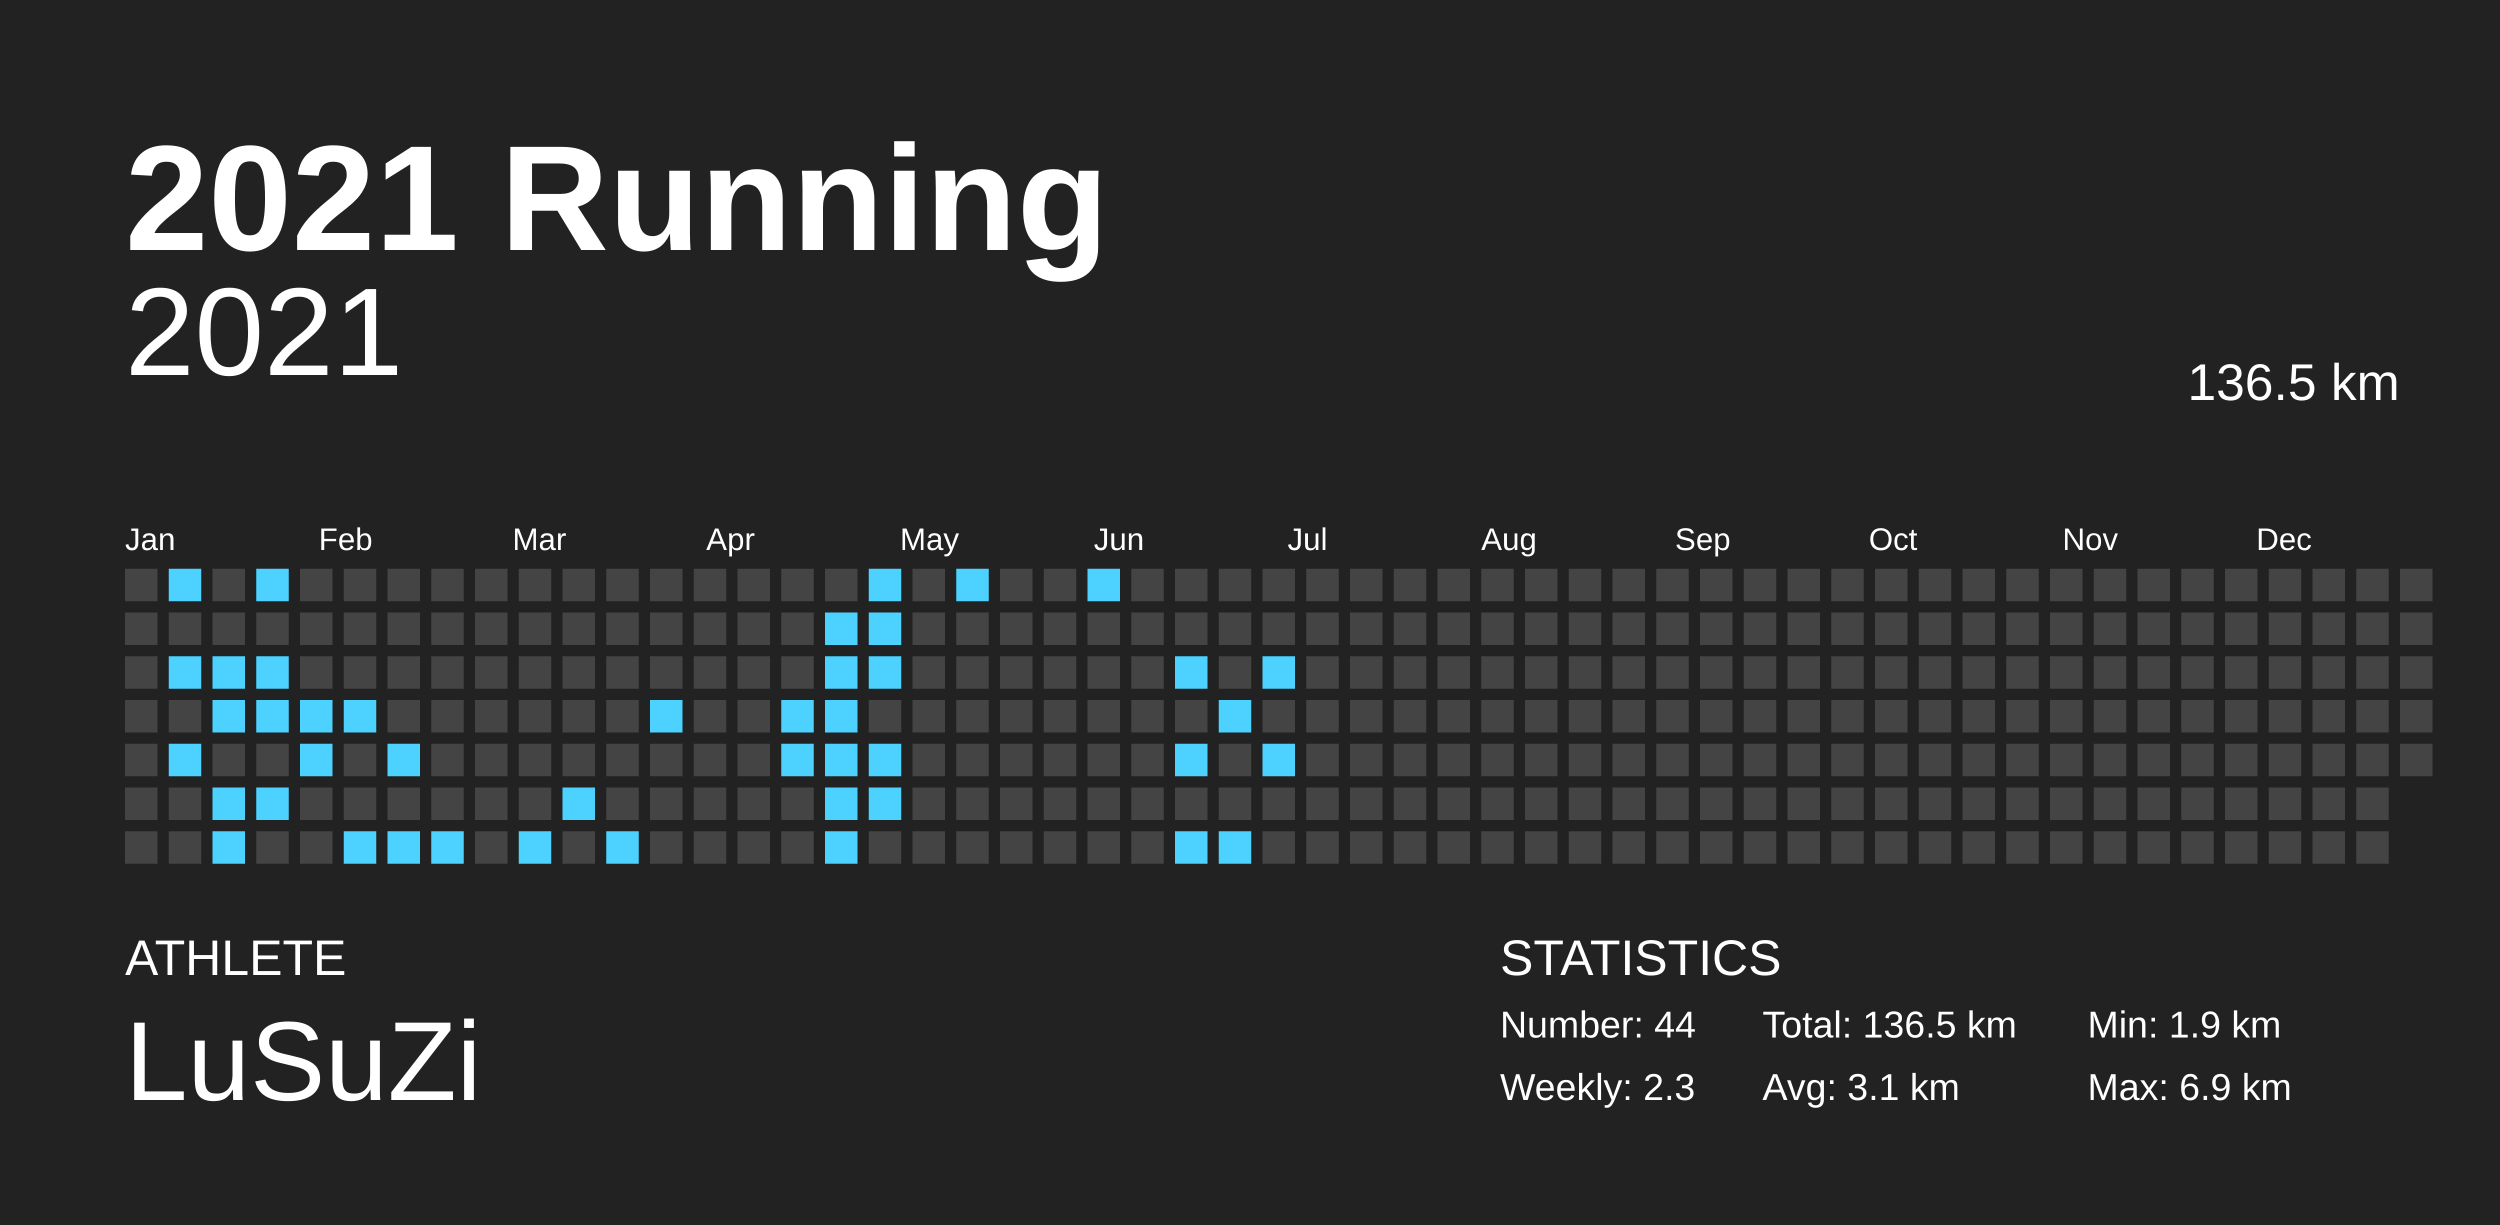
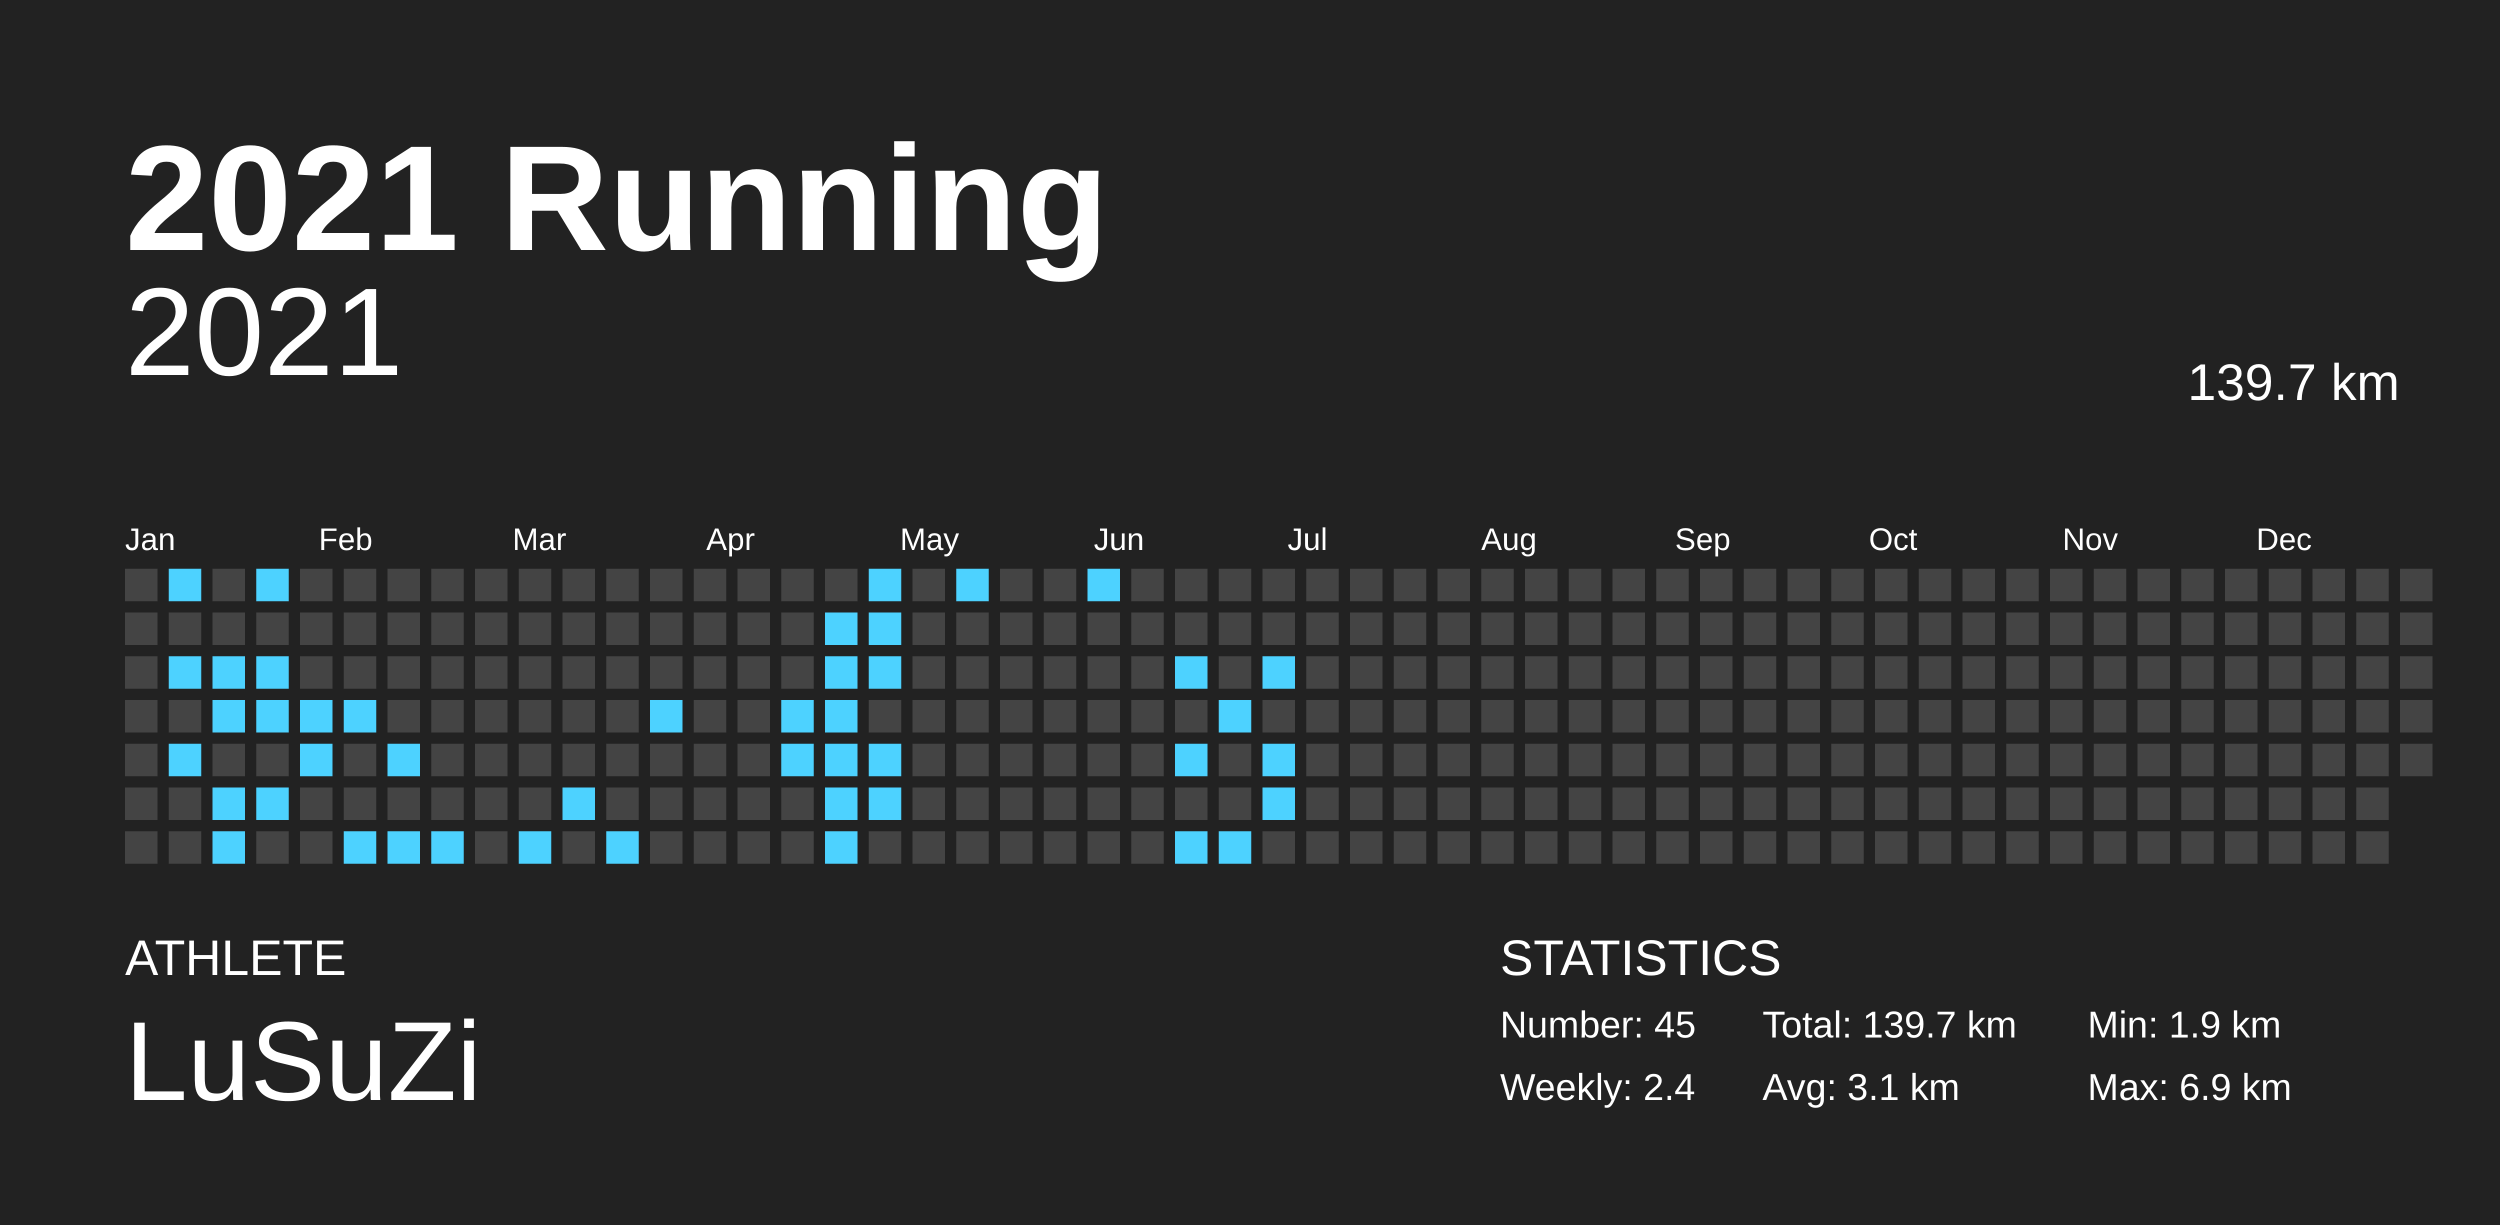
<svg xmlns="http://www.w3.org/2000/svg" baseProfile="full" height="98mm" version="1.1" viewBox="0,0,200,98" width="200mm">
  <defs />
  <rect fill="#222222" height="98" width="200" x="0" y="0" />
  <text fill="#FFFFFF" style="font-size:12px; font-family:Arial; font-weight:bold;" x="10" y="20">2021 Running</text>
  <text fill="#FFFFFF" style="font-size:4px; font-family:Arial" x="10" y="78">ATHLETE</text>
  <text fill="#FFFFFF" style="font-size:9px; font-family:Arial" x="10" y="88">LuSuZi</text>
  <text fill="#FFFFFF" style="font-size:4px; font-family:Arial" x="120" y="78">STATISTICS</text>
-   <text fill="#FFFFFF" style="font-size:3px; font-family:Arial" x="120" y="83">Number: 44</text>
-   <text fill="#FFFFFF" style="font-size:3px; font-family:Arial" x="120" y="88">Weekly: 2.3</text>
-   <text fill="#FFFFFF" style="font-size:3px; font-family:Arial" x="141" y="83">Total: 136.5 km</text>
+   <text fill="#FFFFFF" style="font-size:3px; font-family:Arial" x="120" y="83">Number: 45</text>
+   <text fill="#FFFFFF" style="font-size:3px; font-family:Arial" x="120" y="88">Weekly: 2.4</text>
+   <text fill="#FFFFFF" style="font-size:3px; font-family:Arial" x="141" y="83">Total: 139.7 km</text>
  <text fill="#FFFFFF" style="font-size:3px; font-family:Arial" x="141" y="88">Avg: 3.1 km</text>
  <text fill="#FFFFFF" style="font-size:3px; font-family:Arial" x="167" y="83">Min: 1.9 km</text>
  <text fill="#FFFFFF" style="font-size:3px; font-family:Arial" x="167" y="88">Max: 6.9 km</text>
  <text alignment-baseline="hanging" fill="#FFFFFF" style="font-size:10.0px; font-family:Arial;" x="10" y="30">2021</text>
-   <text alignment-baseline="hanging" fill="#FFFFFF" style="font-size:4.125px; font-family:Arial;" x="175" y="32">136.5 km</text>
+   <text alignment-baseline="hanging" fill="#FFFFFF" style="font-size:4.125px; font-family:Arial;" x="175" y="32">139.7 km</text>
  <text fill="#FFFFFF" style="font-size:2.5px; font-family:Arial" x="10.0" y="44">Jan</text>
  <text fill="#FFFFFF" style="font-size:2.5px; font-family:Arial" x="25.5" y="44">Feb</text>
  <text fill="#FFFFFF" style="font-size:2.5px; font-family:Arial" x="41.0" y="44">Mar</text>
  <text fill="#FFFFFF" style="font-size:2.5px; font-family:Arial" x="56.5" y="44">Apr</text>
  <text fill="#FFFFFF" style="font-size:2.5px; font-family:Arial" x="72.0" y="44">May</text>
  <text fill="#FFFFFF" style="font-size:2.5px; font-family:Arial" x="87.5" y="44">Jun</text>
  <text fill="#FFFFFF" style="font-size:2.5px; font-family:Arial" x="103.0" y="44">Jul</text>
  <text fill="#FFFFFF" style="font-size:2.5px; font-family:Arial" x="118.5" y="44">Aug</text>
  <text fill="#FFFFFF" style="font-size:2.5px; font-family:Arial" x="134.0" y="44">Sep</text>
  <text fill="#FFFFFF" style="font-size:2.5px; font-family:Arial" x="149.5" y="44">Oct</text>
  <text fill="#FFFFFF" style="font-size:2.5px; font-family:Arial" x="165.0" y="44">Nov</text>
  <text fill="#FFFFFF" style="font-size:2.5px; font-family:Arial" x="180.5" y="44">Dec</text>
  <rect fill="#444444" height="2.6" width="2.6" x="10.0" y="45.5" />
  <rect fill="#444444" height="2.6" width="2.6" x="10.0" y="49.0" />
  <rect fill="#444444" height="2.6" width="2.6" x="10.0" y="52.5" />
  <rect fill="#444444" height="2.6" width="2.6" x="10.0" y="56.0" />
  <rect fill="#444444" height="2.6" width="2.6" x="10.0" y="59.5" />
  <rect fill="#444444" height="2.6" width="2.6" x="10.0" y="63.0" />
  <rect fill="#444444" height="2.6" width="2.6" x="10.0" y="66.5" />
  <rect fill="#4dd2ff" height="2.6" width="2.6" x="13.5" y="45.5" />
  <rect fill="#444444" height="2.6" width="2.6" x="13.5" y="49.0" />
  <rect fill="#4dd2ff" height="2.6" width="2.6" x="13.5" y="52.5" />
  <rect fill="#444444" height="2.6" width="2.6" x="13.5" y="56.0" />
  <rect fill="#4dd2ff" height="2.6" width="2.6" x="13.5" y="59.5" />
  <rect fill="#444444" height="2.6" width="2.6" x="13.5" y="63.0" />
  <rect fill="#444444" height="2.6" width="2.6" x="13.5" y="66.5" />
  <rect fill="#444444" height="2.6" width="2.6" x="17.0" y="45.5" />
  <rect fill="#444444" height="2.6" width="2.6" x="17.0" y="49.0" />
  <rect fill="#4dd2ff" height="2.6" width="2.6" x="17.0" y="52.5" />
  <rect fill="#4dd2ff" height="2.6" width="2.6" x="17.0" y="56.0" />
  <rect fill="#444444" height="2.6" width="2.6" x="17.0" y="59.5" />
  <rect fill="#4dd2ff" height="2.6" width="2.6" x="17.0" y="63.0" />
  <rect fill="#4dd2ff" height="2.6" width="2.6" x="17.0" y="66.5" />
  <rect fill="#4dd2ff" height="2.6" width="2.6" x="20.5" y="45.5" />
  <rect fill="#444444" height="2.6" width="2.6" x="20.5" y="49.0" />
  <rect fill="#4dd2ff" height="2.6" width="2.6" x="20.5" y="52.5" />
  <rect fill="#4dd2ff" height="2.6" width="2.6" x="20.5" y="56.0" />
  <rect fill="#444444" height="2.6" width="2.6" x="20.5" y="59.5" />
  <rect fill="#4dd2ff" height="2.6" width="2.6" x="20.5" y="63.0" />
  <rect fill="#444444" height="2.6" width="2.6" x="20.5" y="66.5" />
  <rect fill="#444444" height="2.6" width="2.6" x="24.0" y="45.5" />
  <rect fill="#444444" height="2.6" width="2.6" x="24.0" y="49.0" />
  <rect fill="#444444" height="2.6" width="2.6" x="24.0" y="52.5" />
  <rect fill="#4dd2ff" height="2.6" width="2.6" x="24.0" y="56.0" />
  <rect fill="#4dd2ff" height="2.6" width="2.6" x="24.0" y="59.5" />
  <rect fill="#444444" height="2.6" width="2.6" x="24.0" y="63.0" />
  <rect fill="#444444" height="2.6" width="2.6" x="24.0" y="66.5" />
  <rect fill="#444444" height="2.6" width="2.6" x="27.5" y="45.5" />
  <rect fill="#444444" height="2.6" width="2.6" x="27.5" y="49.0" />
  <rect fill="#444444" height="2.6" width="2.6" x="27.5" y="52.5" />
  <rect fill="#4dd2ff" height="2.6" width="2.6" x="27.5" y="56.0" />
  <rect fill="#444444" height="2.6" width="2.6" x="27.5" y="59.5" />
  <rect fill="#444444" height="2.6" width="2.6" x="27.5" y="63.0" />
  <rect fill="#4dd2ff" height="2.6" width="2.6" x="27.5" y="66.5" />
  <rect fill="#444444" height="2.6" width="2.6" x="31.0" y="45.5" />
  <rect fill="#444444" height="2.6" width="2.6" x="31.0" y="49.0" />
  <rect fill="#444444" height="2.6" width="2.6" x="31.0" y="52.5" />
  <rect fill="#444444" height="2.6" width="2.6" x="31.0" y="56.0" />
  <rect fill="#4dd2ff" height="2.6" width="2.6" x="31.0" y="59.5" />
  <rect fill="#444444" height="2.6" width="2.6" x="31.0" y="63.0" />
  <rect fill="#4dd2ff" height="2.6" width="2.6" x="31.0" y="66.5" />
  <rect fill="#444444" height="2.6" width="2.6" x="34.5" y="45.5" />
  <rect fill="#444444" height="2.6" width="2.6" x="34.5" y="49.0" />
  <rect fill="#444444" height="2.6" width="2.6" x="34.5" y="52.5" />
  <rect fill="#444444" height="2.6" width="2.6" x="34.5" y="56.0" />
  <rect fill="#444444" height="2.6" width="2.6" x="34.5" y="59.5" />
  <rect fill="#444444" height="2.6" width="2.6" x="34.5" y="63.0" />
  <rect fill="#4dd2ff" height="2.6" width="2.6" x="34.5" y="66.5" />
  <rect fill="#444444" height="2.6" width="2.6" x="38.0" y="45.5" />
  <rect fill="#444444" height="2.6" width="2.6" x="38.0" y="49.0" />
  <rect fill="#444444" height="2.6" width="2.6" x="38.0" y="52.5" />
  <rect fill="#444444" height="2.6" width="2.6" x="38.0" y="56.0" />
  <rect fill="#444444" height="2.6" width="2.6" x="38.0" y="59.5" />
  <rect fill="#444444" height="2.6" width="2.6" x="38.0" y="63.0" />
  <rect fill="#444444" height="2.6" width="2.6" x="38.0" y="66.5" />
  <rect fill="#444444" height="2.6" width="2.6" x="41.5" y="45.5" />
  <rect fill="#444444" height="2.6" width="2.6" x="41.5" y="49.0" />
  <rect fill="#444444" height="2.6" width="2.6" x="41.5" y="52.5" />
  <rect fill="#444444" height="2.6" width="2.6" x="41.5" y="56.0" />
  <rect fill="#444444" height="2.6" width="2.6" x="41.5" y="59.5" />
  <rect fill="#444444" height="2.6" width="2.6" x="41.5" y="63.0" />
  <rect fill="#4dd2ff" height="2.6" width="2.6" x="41.5" y="66.5" />
  <rect fill="#444444" height="2.6" width="2.6" x="45.0" y="45.5" />
  <rect fill="#444444" height="2.6" width="2.6" x="45.0" y="49.0" />
  <rect fill="#444444" height="2.6" width="2.6" x="45.0" y="52.5" />
  <rect fill="#444444" height="2.6" width="2.6" x="45.0" y="56.0" />
  <rect fill="#444444" height="2.6" width="2.6" x="45.0" y="59.5" />
  <rect fill="#4dd2ff" height="2.6" width="2.6" x="45.0" y="63.0" />
  <rect fill="#444444" height="2.6" width="2.6" x="45.0" y="66.5" />
  <rect fill="#444444" height="2.6" width="2.6" x="48.5" y="45.5" />
  <rect fill="#444444" height="2.6" width="2.6" x="48.5" y="49.0" />
  <rect fill="#444444" height="2.6" width="2.6" x="48.5" y="52.5" />
  <rect fill="#444444" height="2.6" width="2.6" x="48.5" y="56.0" />
  <rect fill="#444444" height="2.6" width="2.6" x="48.5" y="59.5" />
  <rect fill="#444444" height="2.6" width="2.6" x="48.5" y="63.0" />
  <rect fill="#4dd2ff" height="2.6" width="2.6" x="48.5" y="66.5" />
  <rect fill="#444444" height="2.6" width="2.6" x="52.0" y="45.5" />
  <rect fill="#444444" height="2.6" width="2.6" x="52.0" y="49.0" />
  <rect fill="#444444" height="2.6" width="2.6" x="52.0" y="52.5" />
  <rect fill="#4dd2ff" height="2.6" width="2.6" x="52.0" y="56.0" />
  <rect fill="#444444" height="2.6" width="2.6" x="52.0" y="59.5" />
  <rect fill="#444444" height="2.6" width="2.6" x="52.0" y="63.0" />
  <rect fill="#444444" height="2.6" width="2.6" x="52.0" y="66.5" />
  <rect fill="#444444" height="2.6" width="2.6" x="55.5" y="45.5" />
  <rect fill="#444444" height="2.6" width="2.6" x="55.5" y="49.0" />
  <rect fill="#444444" height="2.6" width="2.6" x="55.5" y="52.5" />
  <rect fill="#444444" height="2.6" width="2.6" x="55.5" y="56.0" />
  <rect fill="#444444" height="2.6" width="2.6" x="55.5" y="59.5" />
  <rect fill="#444444" height="2.6" width="2.6" x="55.5" y="63.0" />
  <rect fill="#444444" height="2.6" width="2.6" x="55.5" y="66.5" />
  <rect fill="#444444" height="2.6" width="2.6" x="59.0" y="45.5" />
  <rect fill="#444444" height="2.6" width="2.6" x="59.0" y="49.0" />
  <rect fill="#444444" height="2.6" width="2.6" x="59.0" y="52.5" />
  <rect fill="#444444" height="2.6" width="2.6" x="59.0" y="56.0" />
  <rect fill="#444444" height="2.6" width="2.6" x="59.0" y="59.5" />
  <rect fill="#444444" height="2.6" width="2.6" x="59.0" y="63.0" />
  <rect fill="#444444" height="2.6" width="2.6" x="59.0" y="66.5" />
  <rect fill="#444444" height="2.6" width="2.6" x="62.5" y="45.5" />
  <rect fill="#444444" height="2.6" width="2.6" x="62.5" y="49.0" />
  <rect fill="#444444" height="2.6" width="2.6" x="62.5" y="52.5" />
  <rect fill="#4dd2ff" height="2.6" width="2.6" x="62.5" y="56.0" />
  <rect fill="#4dd2ff" height="2.6" width="2.6" x="62.5" y="59.5" />
  <rect fill="#444444" height="2.6" width="2.6" x="62.5" y="63.0" />
  <rect fill="#444444" height="2.6" width="2.6" x="62.5" y="66.5" />
  <rect fill="#444444" height="2.6" width="2.6" x="66.0" y="45.5" />
  <rect fill="#4dd2ff" height="2.6" width="2.6" x="66.0" y="49.0" />
  <rect fill="#4dd2ff" height="2.6" width="2.6" x="66.0" y="52.5" />
  <rect fill="#4dd2ff" height="2.6" width="2.6" x="66.0" y="56.0" />
  <rect fill="#4dd2ff" height="2.6" width="2.6" x="66.0" y="59.5" />
  <rect fill="#4dd2ff" height="2.6" width="2.6" x="66.0" y="63.0" />
  <rect fill="#4dd2ff" height="2.6" width="2.6" x="66.0" y="66.5" />
  <rect fill="#4dd2ff" height="2.6" width="2.6" x="69.5" y="45.5" />
  <rect fill="#4dd2ff" height="2.6" width="2.6" x="69.5" y="49.0" />
  <rect fill="#4dd2ff" height="2.6" width="2.6" x="69.5" y="52.5" />
  <rect fill="#444444" height="2.6" width="2.6" x="69.5" y="56.0" />
  <rect fill="#4dd2ff" height="2.6" width="2.6" x="69.5" y="59.5" />
  <rect fill="#4dd2ff" height="2.6" width="2.6" x="69.5" y="63.0" />
  <rect fill="#444444" height="2.6" width="2.6" x="69.5" y="66.5" />
  <rect fill="#444444" height="2.6" width="2.6" x="73.0" y="45.5" />
  <rect fill="#444444" height="2.6" width="2.6" x="73.0" y="49.0" />
  <rect fill="#444444" height="2.6" width="2.6" x="73.0" y="52.5" />
  <rect fill="#444444" height="2.6" width="2.6" x="73.0" y="56.0" />
  <rect fill="#444444" height="2.6" width="2.6" x="73.0" y="59.5" />
  <rect fill="#444444" height="2.6" width="2.6" x="73.0" y="63.0" />
  <rect fill="#444444" height="2.6" width="2.6" x="73.0" y="66.5" />
  <rect fill="#4dd2ff" height="2.6" width="2.6" x="76.5" y="45.5" />
  <rect fill="#444444" height="2.6" width="2.6" x="76.5" y="49.0" />
  <rect fill="#444444" height="2.6" width="2.6" x="76.5" y="52.5" />
  <rect fill="#444444" height="2.6" width="2.6" x="76.5" y="56.0" />
  <rect fill="#444444" height="2.6" width="2.6" x="76.5" y="59.5" />
  <rect fill="#444444" height="2.6" width="2.6" x="76.5" y="63.0" />
  <rect fill="#444444" height="2.6" width="2.6" x="76.5" y="66.5" />
  <rect fill="#444444" height="2.6" width="2.6" x="80.0" y="45.5" />
  <rect fill="#444444" height="2.6" width="2.6" x="80.0" y="49.0" />
  <rect fill="#444444" height="2.6" width="2.6" x="80.0" y="52.5" />
  <rect fill="#444444" height="2.6" width="2.6" x="80.0" y="56.0" />
  <rect fill="#444444" height="2.6" width="2.6" x="80.0" y="59.5" />
  <rect fill="#444444" height="2.6" width="2.6" x="80.0" y="63.0" />
  <rect fill="#444444" height="2.6" width="2.6" x="80.0" y="66.5" />
  <rect fill="#444444" height="2.6" width="2.6" x="83.5" y="45.5" />
  <rect fill="#444444" height="2.6" width="2.6" x="83.5" y="49.0" />
  <rect fill="#444444" height="2.6" width="2.6" x="83.5" y="52.5" />
  <rect fill="#444444" height="2.6" width="2.6" x="83.5" y="56.0" />
  <rect fill="#444444" height="2.6" width="2.6" x="83.5" y="59.5" />
  <rect fill="#444444" height="2.6" width="2.6" x="83.5" y="63.0" />
  <rect fill="#444444" height="2.6" width="2.6" x="83.5" y="66.5" />
  <rect fill="#4dd2ff" height="2.6" width="2.6" x="87.0" y="45.5" />
  <rect fill="#444444" height="2.6" width="2.6" x="87.0" y="49.0" />
  <rect fill="#444444" height="2.6" width="2.6" x="87.0" y="52.5" />
  <rect fill="#444444" height="2.6" width="2.6" x="87.0" y="56.0" />
  <rect fill="#444444" height="2.6" width="2.6" x="87.0" y="59.5" />
  <rect fill="#444444" height="2.6" width="2.6" x="87.0" y="63.0" />
  <rect fill="#444444" height="2.6" width="2.6" x="87.0" y="66.5" />
  <rect fill="#444444" height="2.6" width="2.6" x="90.5" y="45.5" />
  <rect fill="#444444" height="2.6" width="2.6" x="90.5" y="49.0" />
  <rect fill="#444444" height="2.6" width="2.6" x="90.5" y="52.5" />
  <rect fill="#444444" height="2.6" width="2.6" x="90.5" y="56.0" />
  <rect fill="#444444" height="2.6" width="2.6" x="90.5" y="59.5" />
  <rect fill="#444444" height="2.6" width="2.6" x="90.5" y="63.0" />
  <rect fill="#444444" height="2.6" width="2.6" x="90.5" y="66.5" />
  <rect fill="#444444" height="2.6" width="2.6" x="94.0" y="45.5" />
  <rect fill="#444444" height="2.6" width="2.6" x="94.0" y="49.0" />
  <rect fill="#4dd2ff" height="2.6" width="2.6" x="94.0" y="52.5" />
  <rect fill="#444444" height="2.6" width="2.6" x="94.0" y="56.0" />
  <rect fill="#4dd2ff" height="2.6" width="2.6" x="94.0" y="59.5" />
  <rect fill="#444444" height="2.6" width="2.6" x="94.0" y="63.0" />
  <rect fill="#4dd2ff" height="2.6" width="2.6" x="94.0" y="66.5" />
  <rect fill="#444444" height="2.6" width="2.6" x="97.5" y="45.5" />
  <rect fill="#444444" height="2.6" width="2.6" x="97.5" y="49.0" />
  <rect fill="#444444" height="2.6" width="2.6" x="97.5" y="52.5" />
  <rect fill="#4dd2ff" height="2.6" width="2.6" x="97.5" y="56.0" />
  <rect fill="#444444" height="2.6" width="2.6" x="97.5" y="59.5" />
  <rect fill="#444444" height="2.6" width="2.6" x="97.5" y="63.0" />
  <rect fill="#4dd2ff" height="2.6" width="2.6" x="97.5" y="66.5" />
  <rect fill="#444444" height="2.6" width="2.6" x="101.0" y="45.5" />
  <rect fill="#444444" height="2.6" width="2.6" x="101.0" y="49.0" />
  <rect fill="#4dd2ff" height="2.6" width="2.6" x="101.0" y="52.5" />
  <rect fill="#444444" height="2.6" width="2.6" x="101.0" y="56.0" />
  <rect fill="#4dd2ff" height="2.6" width="2.6" x="101.0" y="59.5" />
-   <rect fill="#444444" height="2.6" width="2.6" x="101.0" y="63.0" />
+   <rect fill="#4dd2ff" height="2.6" width="2.6" x="101.0" y="63.0" />
  <rect fill="#444444" height="2.6" width="2.6" x="101.0" y="66.5" />
  <rect fill="#444444" height="2.6" width="2.6" x="104.5" y="45.5" />
  <rect fill="#444444" height="2.6" width="2.6" x="104.5" y="49.0" />
  <rect fill="#444444" height="2.6" width="2.6" x="104.5" y="52.5" />
  <rect fill="#444444" height="2.6" width="2.6" x="104.5" y="56.0" />
  <rect fill="#444444" height="2.6" width="2.6" x="104.5" y="59.5" />
  <rect fill="#444444" height="2.6" width="2.6" x="104.5" y="63.0" />
  <rect fill="#444444" height="2.6" width="2.6" x="104.5" y="66.5" />
  <rect fill="#444444" height="2.6" width="2.6" x="108.0" y="45.5" />
  <rect fill="#444444" height="2.6" width="2.6" x="108.0" y="49.0" />
  <rect fill="#444444" height="2.6" width="2.6" x="108.0" y="52.5" />
  <rect fill="#444444" height="2.6" width="2.6" x="108.0" y="56.0" />
  <rect fill="#444444" height="2.6" width="2.6" x="108.0" y="59.5" />
  <rect fill="#444444" height="2.6" width="2.6" x="108.0" y="63.0" />
  <rect fill="#444444" height="2.6" width="2.6" x="108.0" y="66.5" />
  <rect fill="#444444" height="2.6" width="2.6" x="111.5" y="45.5" />
  <rect fill="#444444" height="2.6" width="2.6" x="111.5" y="49.0" />
  <rect fill="#444444" height="2.6" width="2.6" x="111.5" y="52.5" />
  <rect fill="#444444" height="2.6" width="2.6" x="111.5" y="56.0" />
  <rect fill="#444444" height="2.6" width="2.6" x="111.5" y="59.5" />
  <rect fill="#444444" height="2.6" width="2.6" x="111.5" y="63.0" />
  <rect fill="#444444" height="2.6" width="2.6" x="111.5" y="66.5" />
  <rect fill="#444444" height="2.6" width="2.6" x="115.0" y="45.5" />
  <rect fill="#444444" height="2.6" width="2.6" x="115.0" y="49.0" />
  <rect fill="#444444" height="2.6" width="2.6" x="115.0" y="52.5" />
  <rect fill="#444444" height="2.6" width="2.6" x="115.0" y="56.0" />
  <rect fill="#444444" height="2.6" width="2.6" x="115.0" y="59.5" />
  <rect fill="#444444" height="2.6" width="2.6" x="115.0" y="63.0" />
  <rect fill="#444444" height="2.6" width="2.6" x="115.0" y="66.5" />
  <rect fill="#444444" height="2.6" width="2.6" x="118.5" y="45.5" />
  <rect fill="#444444" height="2.6" width="2.6" x="118.5" y="49.0" />
  <rect fill="#444444" height="2.6" width="2.6" x="118.5" y="52.5" />
  <rect fill="#444444" height="2.6" width="2.6" x="118.5" y="56.0" />
  <rect fill="#444444" height="2.6" width="2.6" x="118.5" y="59.5" />
  <rect fill="#444444" height="2.6" width="2.6" x="118.5" y="63.0" />
  <rect fill="#444444" height="2.6" width="2.6" x="118.5" y="66.5" />
  <rect fill="#444444" height="2.6" width="2.6" x="122.0" y="45.5" />
  <rect fill="#444444" height="2.6" width="2.6" x="122.0" y="49.0" />
  <rect fill="#444444" height="2.6" width="2.6" x="122.0" y="52.5" />
  <rect fill="#444444" height="2.6" width="2.6" x="122.0" y="56.0" />
  <rect fill="#444444" height="2.6" width="2.6" x="122.0" y="59.5" />
  <rect fill="#444444" height="2.6" width="2.6" x="122.0" y="63.0" />
  <rect fill="#444444" height="2.6" width="2.6" x="122.0" y="66.5" />
  <rect fill="#444444" height="2.6" width="2.6" x="125.5" y="45.5" />
  <rect fill="#444444" height="2.6" width="2.6" x="125.5" y="49.0" />
  <rect fill="#444444" height="2.6" width="2.6" x="125.5" y="52.5" />
  <rect fill="#444444" height="2.6" width="2.6" x="125.5" y="56.0" />
  <rect fill="#444444" height="2.6" width="2.6" x="125.5" y="59.5" />
  <rect fill="#444444" height="2.6" width="2.6" x="125.5" y="63.0" />
  <rect fill="#444444" height="2.6" width="2.6" x="125.5" y="66.5" />
  <rect fill="#444444" height="2.6" width="2.6" x="129.0" y="45.5" />
  <rect fill="#444444" height="2.6" width="2.6" x="129.0" y="49.0" />
  <rect fill="#444444" height="2.6" width="2.6" x="129.0" y="52.5" />
  <rect fill="#444444" height="2.6" width="2.6" x="129.0" y="56.0" />
  <rect fill="#444444" height="2.6" width="2.6" x="129.0" y="59.5" />
  <rect fill="#444444" height="2.6" width="2.6" x="129.0" y="63.0" />
  <rect fill="#444444" height="2.6" width="2.6" x="129.0" y="66.5" />
  <rect fill="#444444" height="2.6" width="2.6" x="132.5" y="45.5" />
  <rect fill="#444444" height="2.6" width="2.6" x="132.5" y="49.0" />
  <rect fill="#444444" height="2.6" width="2.6" x="132.5" y="52.5" />
  <rect fill="#444444" height="2.6" width="2.6" x="132.5" y="56.0" />
  <rect fill="#444444" height="2.6" width="2.6" x="132.5" y="59.5" />
  <rect fill="#444444" height="2.6" width="2.6" x="132.5" y="63.0" />
  <rect fill="#444444" height="2.6" width="2.6" x="132.5" y="66.5" />
  <rect fill="#444444" height="2.6" width="2.6" x="136.0" y="45.5" />
  <rect fill="#444444" height="2.6" width="2.6" x="136.0" y="49.0" />
  <rect fill="#444444" height="2.6" width="2.6" x="136.0" y="52.5" />
  <rect fill="#444444" height="2.6" width="2.6" x="136.0" y="56.0" />
  <rect fill="#444444" height="2.6" width="2.6" x="136.0" y="59.5" />
  <rect fill="#444444" height="2.6" width="2.6" x="136.0" y="63.0" />
  <rect fill="#444444" height="2.6" width="2.6" x="136.0" y="66.5" />
  <rect fill="#444444" height="2.6" width="2.6" x="139.5" y="45.5" />
  <rect fill="#444444" height="2.6" width="2.6" x="139.5" y="49.0" />
  <rect fill="#444444" height="2.6" width="2.6" x="139.5" y="52.5" />
  <rect fill="#444444" height="2.6" width="2.6" x="139.5" y="56.0" />
  <rect fill="#444444" height="2.6" width="2.6" x="139.5" y="59.5" />
  <rect fill="#444444" height="2.6" width="2.6" x="139.5" y="63.0" />
  <rect fill="#444444" height="2.6" width="2.6" x="139.5" y="66.5" />
  <rect fill="#444444" height="2.6" width="2.6" x="143.0" y="45.5" />
  <rect fill="#444444" height="2.6" width="2.6" x="143.0" y="49.0" />
  <rect fill="#444444" height="2.6" width="2.6" x="143.0" y="52.5" />
  <rect fill="#444444" height="2.6" width="2.6" x="143.0" y="56.0" />
  <rect fill="#444444" height="2.6" width="2.6" x="143.0" y="59.5" />
  <rect fill="#444444" height="2.6" width="2.6" x="143.0" y="63.0" />
  <rect fill="#444444" height="2.6" width="2.6" x="143.0" y="66.5" />
  <rect fill="#444444" height="2.6" width="2.6" x="146.5" y="45.5" />
  <rect fill="#444444" height="2.6" width="2.6" x="146.5" y="49.0" />
  <rect fill="#444444" height="2.6" width="2.6" x="146.5" y="52.5" />
  <rect fill="#444444" height="2.6" width="2.6" x="146.5" y="56.0" />
  <rect fill="#444444" height="2.6" width="2.6" x="146.5" y="59.5" />
  <rect fill="#444444" height="2.6" width="2.6" x="146.5" y="63.0" />
  <rect fill="#444444" height="2.6" width="2.6" x="146.5" y="66.5" />
  <rect fill="#444444" height="2.6" width="2.6" x="150.0" y="45.5" />
  <rect fill="#444444" height="2.6" width="2.6" x="150.0" y="49.0" />
  <rect fill="#444444" height="2.6" width="2.6" x="150.0" y="52.5" />
  <rect fill="#444444" height="2.6" width="2.6" x="150.0" y="56.0" />
  <rect fill="#444444" height="2.6" width="2.6" x="150.0" y="59.5" />
  <rect fill="#444444" height="2.6" width="2.6" x="150.0" y="63.0" />
  <rect fill="#444444" height="2.6" width="2.6" x="150.0" y="66.5" />
  <rect fill="#444444" height="2.6" width="2.6" x="153.5" y="45.5" />
  <rect fill="#444444" height="2.6" width="2.6" x="153.5" y="49.0" />
  <rect fill="#444444" height="2.6" width="2.6" x="153.5" y="52.5" />
  <rect fill="#444444" height="2.6" width="2.6" x="153.5" y="56.0" />
  <rect fill="#444444" height="2.6" width="2.6" x="153.5" y="59.5" />
  <rect fill="#444444" height="2.6" width="2.6" x="153.5" y="63.0" />
  <rect fill="#444444" height="2.6" width="2.6" x="153.5" y="66.5" />
  <rect fill="#444444" height="2.6" width="2.6" x="157.0" y="45.5" />
  <rect fill="#444444" height="2.6" width="2.6" x="157.0" y="49.0" />
  <rect fill="#444444" height="2.6" width="2.6" x="157.0" y="52.5" />
  <rect fill="#444444" height="2.6" width="2.6" x="157.0" y="56.0" />
  <rect fill="#444444" height="2.6" width="2.6" x="157.0" y="59.5" />
  <rect fill="#444444" height="2.6" width="2.6" x="157.0" y="63.0" />
  <rect fill="#444444" height="2.6" width="2.6" x="157.0" y="66.5" />
  <rect fill="#444444" height="2.6" width="2.6" x="160.5" y="45.5" />
  <rect fill="#444444" height="2.6" width="2.6" x="160.5" y="49.0" />
  <rect fill="#444444" height="2.6" width="2.6" x="160.5" y="52.5" />
  <rect fill="#444444" height="2.6" width="2.6" x="160.5" y="56.0" />
  <rect fill="#444444" height="2.6" width="2.6" x="160.5" y="59.5" />
  <rect fill="#444444" height="2.6" width="2.6" x="160.5" y="63.0" />
  <rect fill="#444444" height="2.6" width="2.6" x="160.5" y="66.5" />
  <rect fill="#444444" height="2.6" width="2.6" x="164.0" y="45.5" />
  <rect fill="#444444" height="2.6" width="2.6" x="164.0" y="49.0" />
  <rect fill="#444444" height="2.6" width="2.6" x="164.0" y="52.5" />
  <rect fill="#444444" height="2.6" width="2.6" x="164.0" y="56.0" />
  <rect fill="#444444" height="2.6" width="2.6" x="164.0" y="59.5" />
  <rect fill="#444444" height="2.6" width="2.6" x="164.0" y="63.0" />
  <rect fill="#444444" height="2.6" width="2.6" x="164.0" y="66.5" />
  <rect fill="#444444" height="2.6" width="2.6" x="167.5" y="45.5" />
  <rect fill="#444444" height="2.6" width="2.6" x="167.5" y="49.0" />
  <rect fill="#444444" height="2.6" width="2.6" x="167.5" y="52.5" />
  <rect fill="#444444" height="2.6" width="2.6" x="167.5" y="56.0" />
  <rect fill="#444444" height="2.6" width="2.6" x="167.5" y="59.5" />
  <rect fill="#444444" height="2.6" width="2.6" x="167.5" y="63.0" />
  <rect fill="#444444" height="2.6" width="2.6" x="167.5" y="66.5" />
  <rect fill="#444444" height="2.6" width="2.6" x="171.0" y="45.5" />
  <rect fill="#444444" height="2.6" width="2.6" x="171.0" y="49.0" />
  <rect fill="#444444" height="2.6" width="2.6" x="171.0" y="52.5" />
  <rect fill="#444444" height="2.6" width="2.6" x="171.0" y="56.0" />
  <rect fill="#444444" height="2.6" width="2.6" x="171.0" y="59.5" />
  <rect fill="#444444" height="2.6" width="2.6" x="171.0" y="63.0" />
  <rect fill="#444444" height="2.6" width="2.6" x="171.0" y="66.5" />
  <rect fill="#444444" height="2.6" width="2.6" x="174.5" y="45.5" />
  <rect fill="#444444" height="2.6" width="2.6" x="174.5" y="49.0" />
  <rect fill="#444444" height="2.6" width="2.6" x="174.5" y="52.5" />
  <rect fill="#444444" height="2.6" width="2.6" x="174.5" y="56.0" />
  <rect fill="#444444" height="2.6" width="2.6" x="174.5" y="59.5" />
  <rect fill="#444444" height="2.6" width="2.6" x="174.5" y="63.0" />
  <rect fill="#444444" height="2.6" width="2.6" x="174.5" y="66.5" />
  <rect fill="#444444" height="2.6" width="2.6" x="178.0" y="45.5" />
  <rect fill="#444444" height="2.6" width="2.6" x="178.0" y="49.0" />
  <rect fill="#444444" height="2.6" width="2.6" x="178.0" y="52.5" />
  <rect fill="#444444" height="2.6" width="2.6" x="178.0" y="56.0" />
  <rect fill="#444444" height="2.6" width="2.6" x="178.0" y="59.5" />
  <rect fill="#444444" height="2.6" width="2.6" x="178.0" y="63.0" />
  <rect fill="#444444" height="2.6" width="2.6" x="178.0" y="66.5" />
  <rect fill="#444444" height="2.6" width="2.6" x="181.5" y="45.5" />
  <rect fill="#444444" height="2.6" width="2.6" x="181.5" y="49.0" />
  <rect fill="#444444" height="2.6" width="2.6" x="181.5" y="52.5" />
  <rect fill="#444444" height="2.6" width="2.6" x="181.5" y="56.0" />
  <rect fill="#444444" height="2.6" width="2.6" x="181.5" y="59.5" />
  <rect fill="#444444" height="2.6" width="2.6" x="181.5" y="63.0" />
  <rect fill="#444444" height="2.6" width="2.6" x="181.5" y="66.5" />
  <rect fill="#444444" height="2.6" width="2.6" x="185.0" y="45.5" />
  <rect fill="#444444" height="2.6" width="2.6" x="185.0" y="49.0" />
  <rect fill="#444444" height="2.6" width="2.6" x="185.0" y="52.5" />
  <rect fill="#444444" height="2.6" width="2.6" x="185.0" y="56.0" />
  <rect fill="#444444" height="2.6" width="2.6" x="185.0" y="59.5" />
  <rect fill="#444444" height="2.6" width="2.6" x="185.0" y="63.0" />
  <rect fill="#444444" height="2.6" width="2.6" x="185.0" y="66.5" />
  <rect fill="#444444" height="2.6" width="2.6" x="188.5" y="45.5" />
  <rect fill="#444444" height="2.6" width="2.6" x="188.5" y="49.0" />
  <rect fill="#444444" height="2.6" width="2.6" x="188.5" y="52.5" />
  <rect fill="#444444" height="2.6" width="2.6" x="188.5" y="56.0" />
  <rect fill="#444444" height="2.6" width="2.6" x="188.5" y="59.5" />
  <rect fill="#444444" height="2.6" width="2.6" x="188.5" y="63.0" />
  <rect fill="#444444" height="2.6" width="2.6" x="188.5" y="66.5" />
  <rect fill="#444444" height="2.6" width="2.6" x="192.0" y="45.5" />
  <rect fill="#444444" height="2.6" width="2.6" x="192.0" y="49.0" />
  <rect fill="#444444" height="2.6" width="2.6" x="192.0" y="52.5" />
  <rect fill="#444444" height="2.6" width="2.6" x="192.0" y="56.0" />
  <rect fill="#444444" height="2.6" width="2.6" x="192.0" y="59.5" />
</svg>
